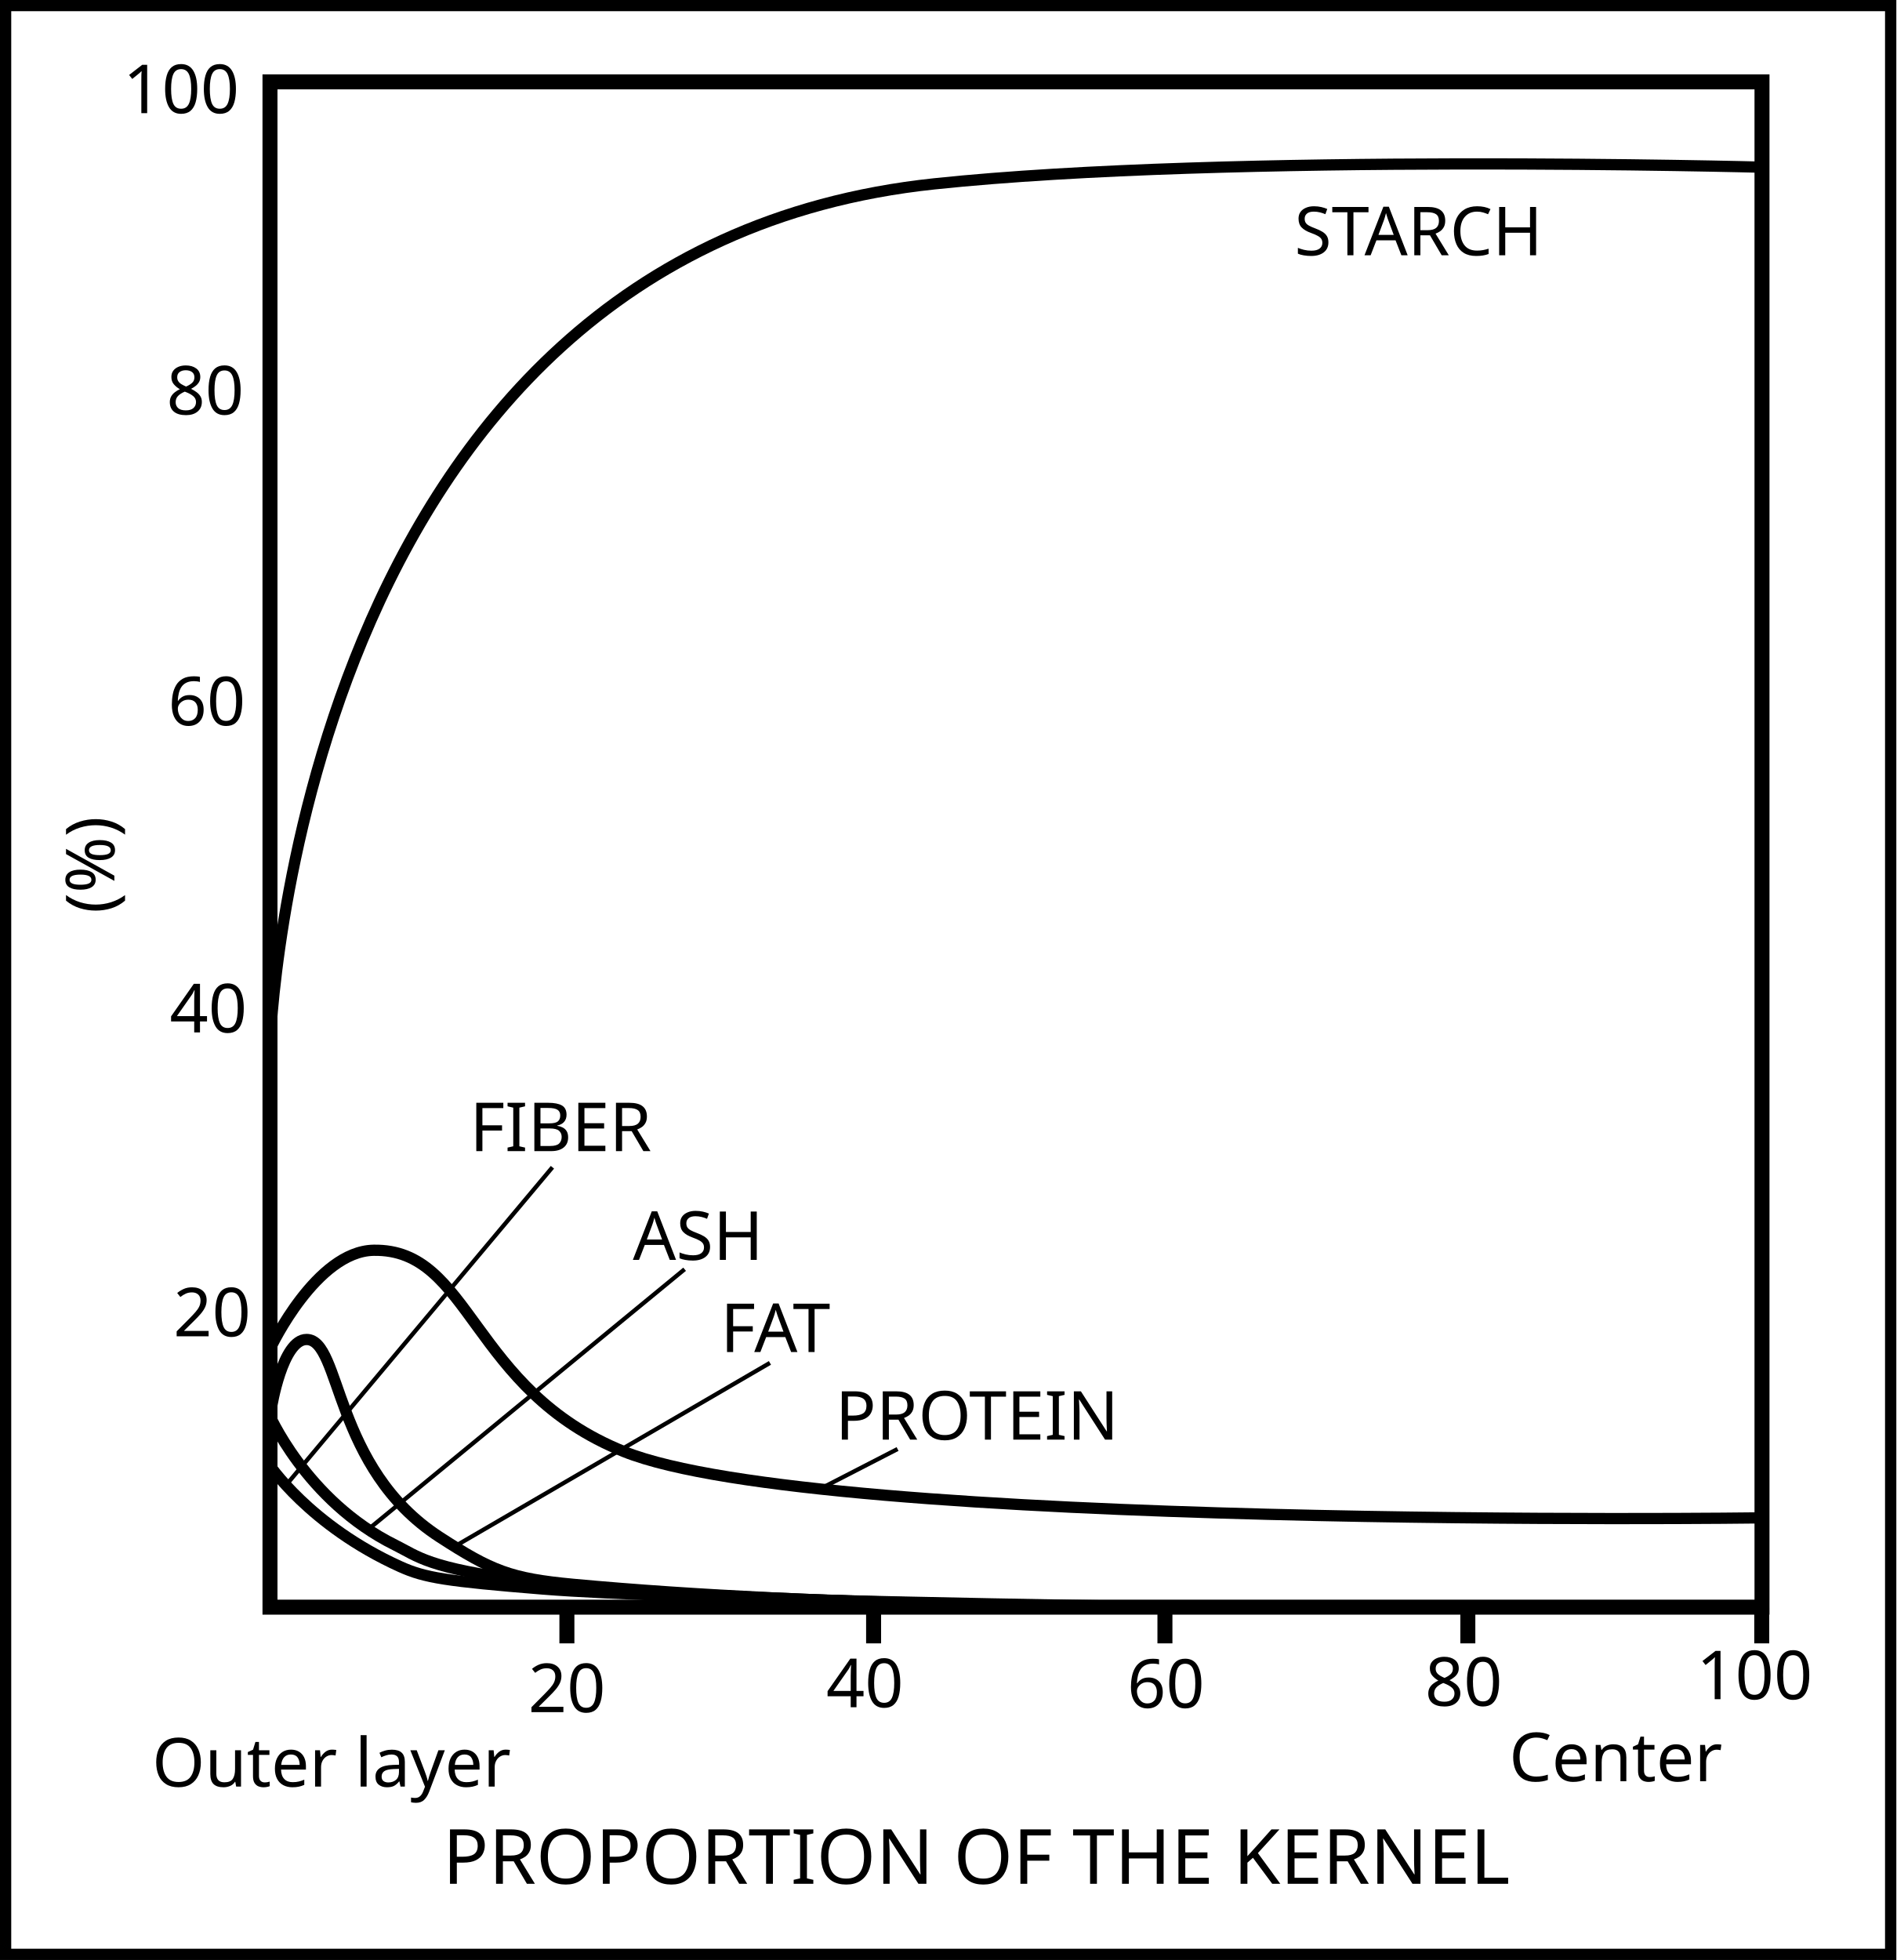
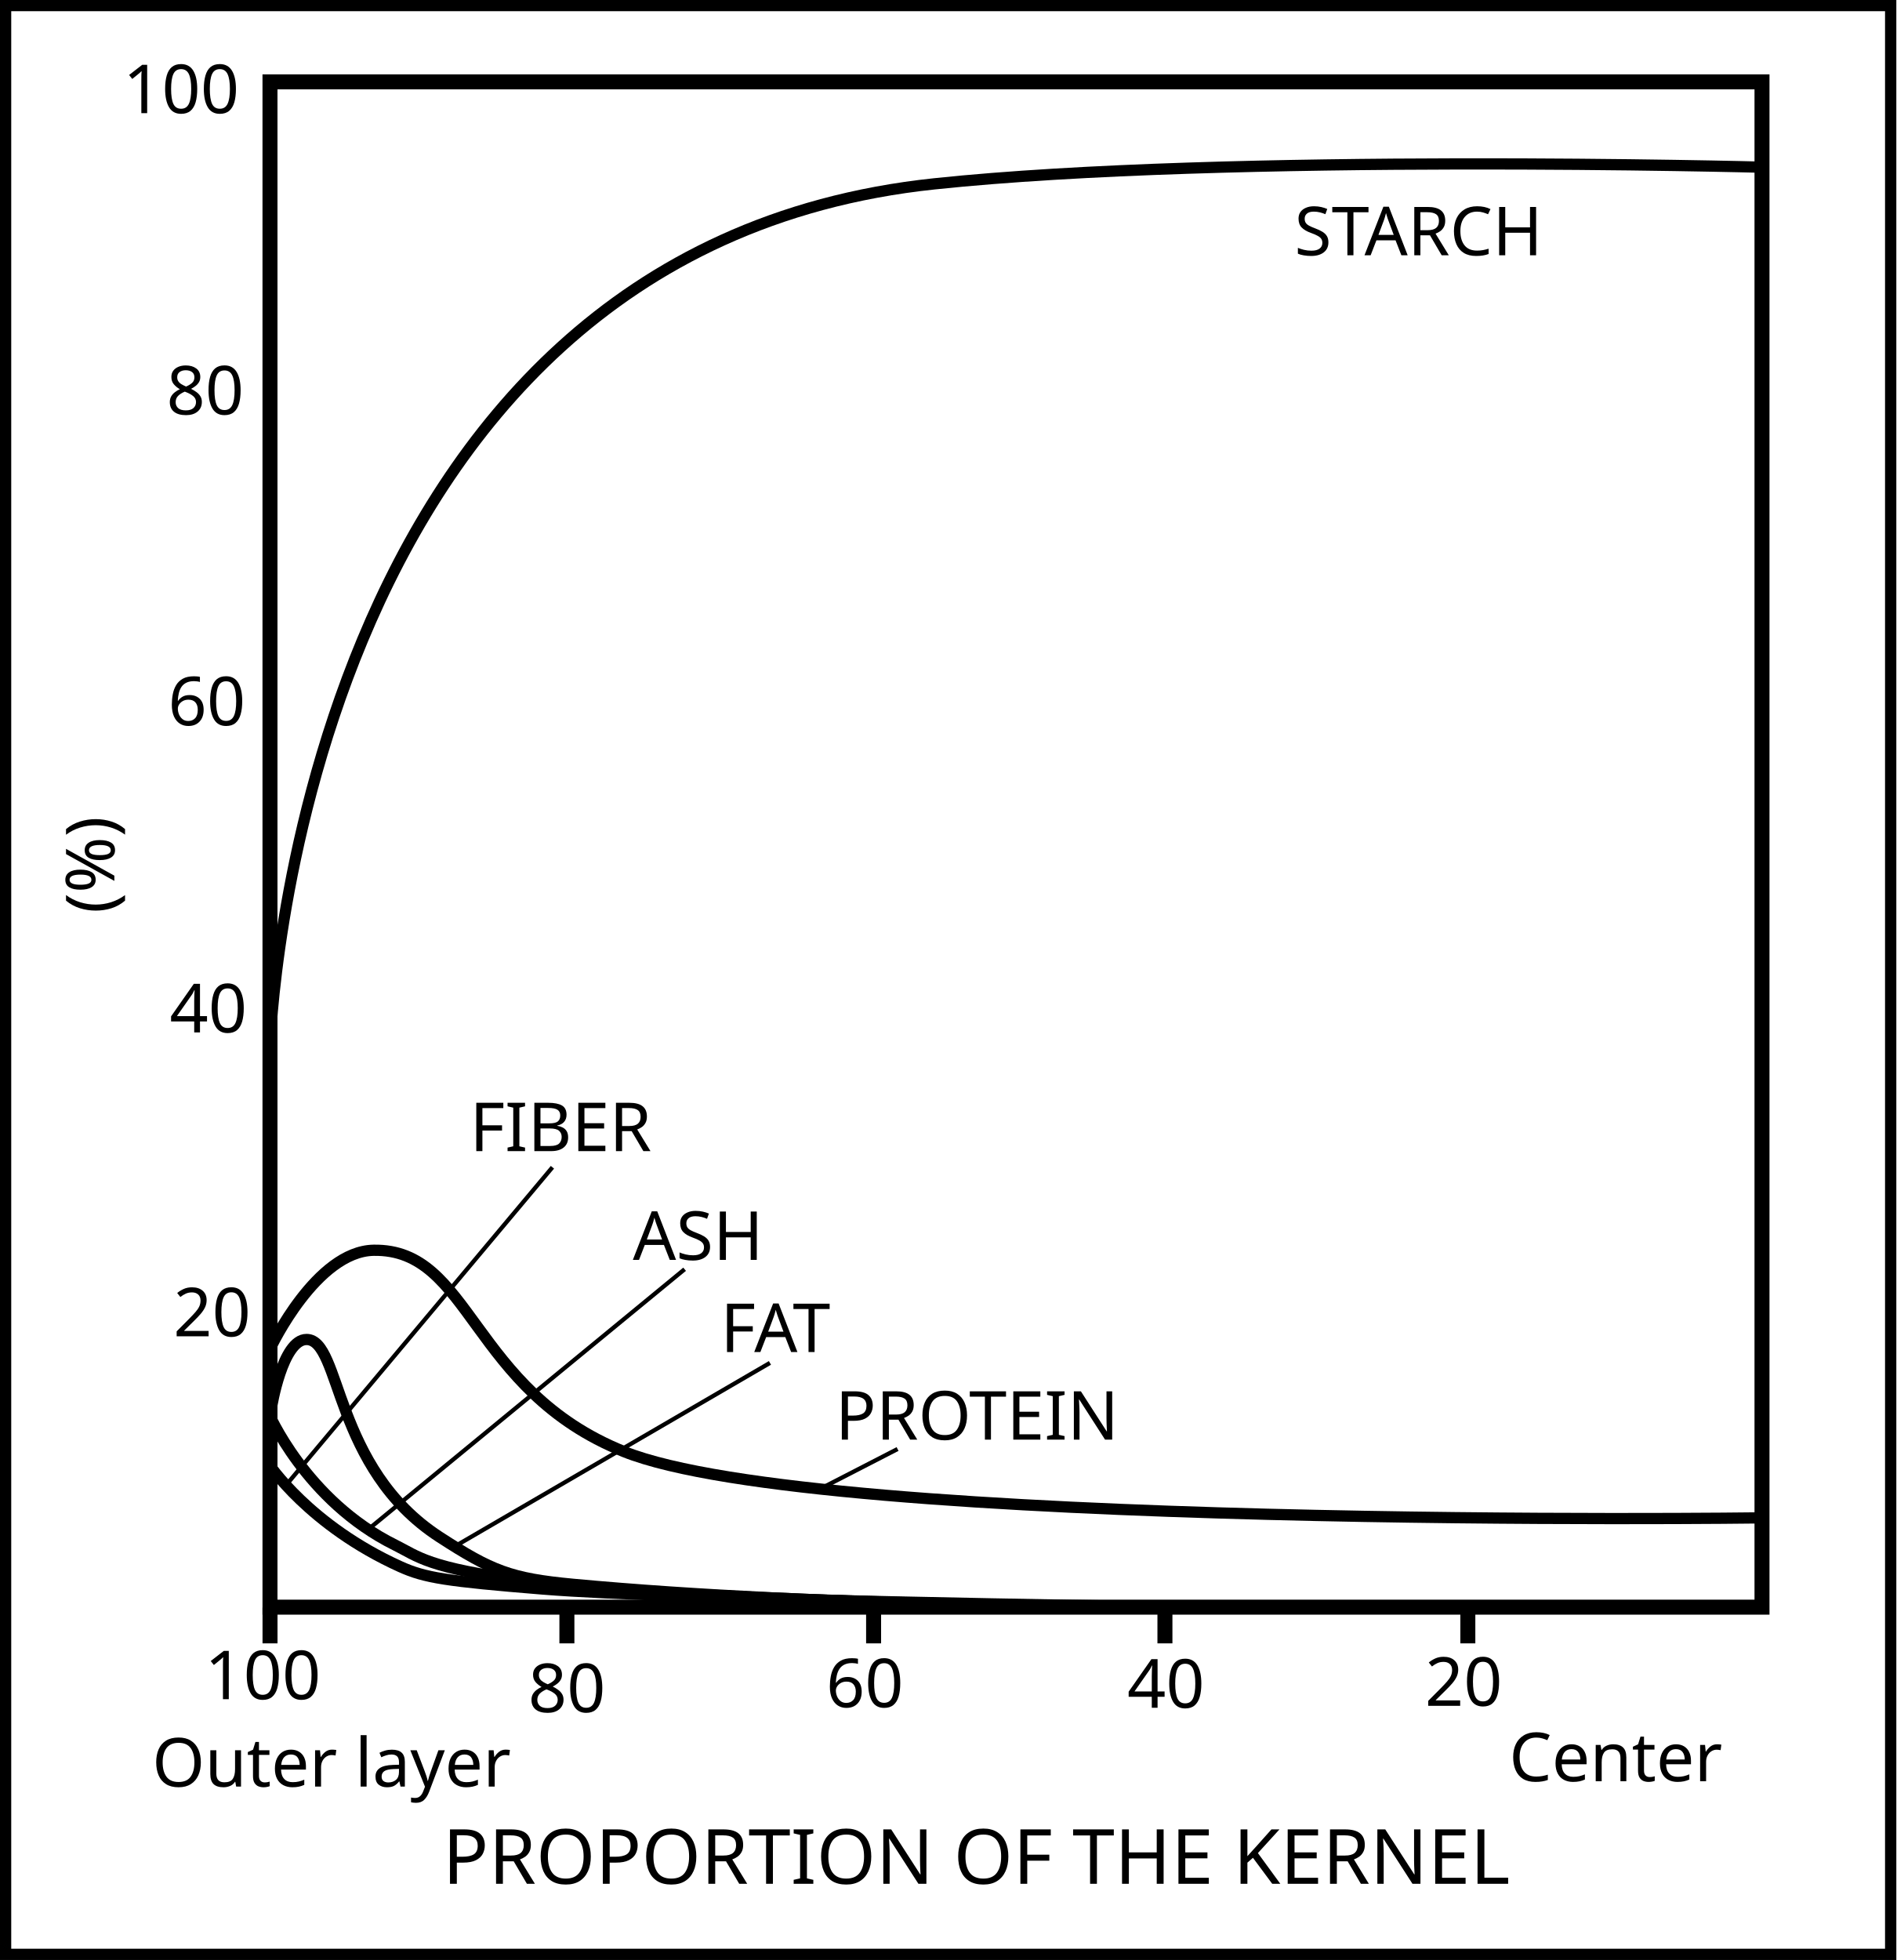
<svg xmlns="http://www.w3.org/2000/svg" width="645.656" height="667.25" id="svg2" version="1.1">
  <defs id="defs4" />
  <g id="layer1" style="display:inline" transform="translate(-31.09375,-169.4688)">
    <rect style="color:#000000;fill:#ffffff;fill-opacity:1;stroke:#000000;stroke-width:3.827;stroke-linecap:butt;stroke-linejoin:miter;stroke-miterlimit:4;stroke-opacity:1;stroke-dasharray:none;stroke-dashoffset:0;marker:none;visibility:visible;display:inline;overflow:visible;enable-background:accumulate" id="rect4331" width="641.829" height="663.429" x="33.005" y="171.367" />
    <rect style="fill:none;stroke:#000000;stroke-width:5.102;stroke-linecap:butt;stroke-linejoin:miter;stroke-miterlimit:4;stroke-opacity:1;stroke-dasharray:none" id="rect3820" width="508.007" height="519.267" x="123.019" y="197.332" />
-     <text xml:space="preserve" style="font-size:23.04px;font-style:normal;font-weight:normal;line-height:125%;letter-spacing:0px;word-spacing:0px;fill:#000000;fill-opacity:1;stroke:none;font-family:Sans;-inkscape-font-specification:Sans" x="73.015" y="207.99" id="text3822">
-       <tspan id="tspan3824" x="73.015" y="207.99">100</tspan>
+     <text xml:space="preserve" style="font-style:normal;font-weight:normal;line-height:0%;font-family:sans-serif;-inkscape-font-specification:Sans;letter-spacing:0px;word-spacing:0px;fill:#000000;fill-opacity:1;stroke:none" x="73.015" y="207.99" id="text3822">
+       <tspan id="tspan3824" x="73.015" y="207.99" style="font-size:23.04px;line-height:1.25;font-family:sans-serif">100</tspan>
    </text>
-     <text xml:space="preserve" style="font-size:23.04px;font-style:normal;font-weight:normal;line-height:125%;letter-spacing:0px;word-spacing:0px;fill:#000000;fill-opacity:1;stroke:none;font-family:Sans;-inkscape-font-specification:Sans" x="87.789" y="310.564" id="text3822-3">
-       <tspan id="tspan3824-6" x="87.789" y="310.564">80</tspan>
+     <text xml:space="preserve" style="font-style:normal;font-weight:normal;line-height:0%;font-family:sans-serif;-inkscape-font-specification:Sans;letter-spacing:0px;word-spacing:0px;fill:#000000;fill-opacity:1;stroke:none" x="87.789" y="310.564" id="text3822-3">
+       <tspan id="tspan3824-6" x="87.789" y="310.564" style="font-size:23.04px;line-height:1.25;font-family:sans-serif">80</tspan>
    </text>
-     <text xml:space="preserve" style="font-size:23.04px;font-style:normal;font-weight:normal;line-height:125%;letter-spacing:0px;word-spacing:0px;fill:#000000;fill-opacity:1;stroke:none;font-family:Sans;-inkscape-font-specification:Sans" x="88.335" y="416.387" id="text3822-7">
-       <tspan id="tspan3824-5" x="88.335" y="416.387">60</tspan>
+     <text xml:space="preserve" style="font-style:normal;font-weight:normal;line-height:0%;font-family:sans-serif;-inkscape-font-specification:Sans;letter-spacing:0px;word-spacing:0px;fill:#000000;fill-opacity:1;stroke:none" x="88.335" y="416.387" id="text3822-7">
+       <tspan id="tspan3824-5" x="88.335" y="416.387" style="font-size:23.04px;line-height:1.25;font-family:sans-serif">60</tspan>
    </text>
-     <text xml:space="preserve" style="font-size:23.04px;font-style:normal;font-weight:normal;line-height:125%;letter-spacing:0px;word-spacing:0px;fill:#000000;fill-opacity:1;stroke:none;font-family:Sans;-inkscape-font-specification:Sans" x="88.858" y="520.938" id="text3822-7-3">
-       <tspan id="tspan3824-5-5" x="88.858" y="520.938">40</tspan>
+     <text xml:space="preserve" style="font-style:normal;font-weight:normal;line-height:0%;font-family:sans-serif;-inkscape-font-specification:Sans;letter-spacing:0px;word-spacing:0px;fill:#000000;fill-opacity:1;stroke:none" x="88.858" y="520.938" id="text3822-7-3">
+       <tspan id="tspan3824-5-5" x="88.858" y="520.938" style="font-size:23.04px;line-height:1.25;font-family:sans-serif">40</tspan>
    </text>
-     <text xml:space="preserve" style="font-size:23.04px;font-style:normal;font-weight:normal;line-height:125%;letter-spacing:0px;word-spacing:0px;fill:#000000;fill-opacity:1;stroke:none;font-family:Sans;-inkscape-font-specification:Sans" x="90.131" y="624.398" id="text3822-7-6">
-       <tspan id="tspan3824-5-2" x="90.131" y="624.398">20</tspan>
+     <text xml:space="preserve" style="font-style:normal;font-weight:normal;line-height:0%;font-family:sans-serif;-inkscape-font-specification:Sans;letter-spacing:0px;word-spacing:0px;fill:#000000;fill-opacity:1;stroke:none" x="90.131" y="624.398" id="text3822-7-6">
+       <tspan id="tspan3824-5-2" x="90.131" y="624.398" style="font-size:23.04px;line-height:1.25;font-family:sans-serif">20</tspan>
    </text>
-     <text xml:space="preserve" style="font-size:23.04px;font-style:normal;font-weight:normal;line-height:125%;letter-spacing:0px;word-spacing:0px;fill:#000000;fill-opacity:1;stroke:none;font-family:Sans;-inkscape-font-specification:Sans" x="-480.392" y="70.03" id="text3822-7-9" transform="matrix(0,-1,1,0,0,0)">
-       <tspan id="tspan3824-5-1" x="-480.392" y="70.03">(%)</tspan>
+     <text xml:space="preserve" style="font-style:normal;font-weight:normal;line-height:0%;font-family:sans-serif;-inkscape-font-specification:Sans;letter-spacing:0px;word-spacing:0px;fill:#000000;fill-opacity:1;stroke:none" x="-480.392" y="70.03" id="text3822-7-9" transform="rotate(-90)">
+       <tspan id="tspan3824-5-1" x="-480.392" y="70.03" style="font-size:23.04px;line-height:1.25;font-family:sans-serif">(%)</tspan>
    </text>
-     <text xml:space="preserve" style="font-size:23.04px;font-style:normal;font-weight:normal;line-height:125%;letter-spacing:0px;word-spacing:0px;fill:#000000;fill-opacity:1;stroke:none;font-family:Sans;-inkscape-font-specification:Sans" x="210.935" y="752.354" id="text3822-7-6-2">
-       <tspan id="tspan3824-5-2-7" x="210.935" y="752.354">20</tspan>
+     <text xml:space="preserve" style="font-style:normal;font-weight:normal;line-height:0%;font-family:sans-serif;-inkscape-font-specification:Sans;letter-spacing:0px;word-spacing:0px;fill:#000000;fill-opacity:1;stroke:none" x="210.935" y="752.354" id="text3822-7-6-2">
+       <tspan id="tspan3824-5-2-7" x="210.935" y="752.354" style="font-size:23.04px;line-height:1.25;font-family:sans-serif">80</tspan>
    </text>
-     <text xml:space="preserve" style="font-size:23.04px;font-style:normal;font-weight:normal;line-height:125%;letter-spacing:0px;word-spacing:0px;fill:#000000;fill-opacity:1;stroke:none;font-family:Sans;-inkscape-font-specification:Sans" x="312.385" y="750.666" id="text3822-7-3-0">
-       <tspan id="tspan3824-5-5-9" x="312.385" y="750.666">40</tspan>
+     <text xml:space="preserve" style="font-style:normal;font-weight:normal;line-height:0%;font-family:sans-serif;-inkscape-font-specification:Sans;letter-spacing:0px;word-spacing:0px;fill:#000000;fill-opacity:1;stroke:none" x="312.385" y="750.666" id="text3822-7-3-0">
+       <tspan id="tspan3824-5-5-9" x="312.385" y="750.666" style="font-size:23.04px;line-height:1.25;font-family:sans-serif">60</tspan>
    </text>
-     <text xml:space="preserve" style="font-size:23.04px;font-style:normal;font-weight:normal;line-height:125%;letter-spacing:0px;word-spacing:0px;fill:#000000;fill-opacity:1;stroke:none;font-family:Sans;-inkscape-font-specification:Sans" x="414.897" y="750.847" id="text3822-7-36">
-       <tspan id="tspan3824-5-0" x="414.897" y="750.847">60</tspan>
+     <text xml:space="preserve" style="font-style:normal;font-weight:normal;line-height:0%;font-family:sans-serif;-inkscape-font-specification:Sans;letter-spacing:0px;word-spacing:0px;fill:#000000;fill-opacity:1;stroke:none" x="414.897" y="750.847" id="text3822-7-36">
+       <tspan id="tspan3824-5-0" x="414.897" y="750.847" style="font-size:23.04px;line-height:1.25;font-family:sans-serif">40</tspan>
    </text>
-     <text xml:space="preserve" style="font-size:23.04px;font-style:normal;font-weight:normal;line-height:125%;letter-spacing:0px;word-spacing:0px;fill:#000000;fill-opacity:1;stroke:none;font-family:Sans;-inkscape-font-specification:Sans" x="516.276" y="750.183" id="text3822-3-6">
-       <tspan id="tspan3824-6-2" x="516.276" y="750.183">80</tspan>
+     <text xml:space="preserve" style="font-style:normal;font-weight:normal;line-height:0%;font-family:sans-serif;-inkscape-font-specification:Sans;letter-spacing:0px;word-spacing:0px;fill:#000000;fill-opacity:1;stroke:none" x="516.276" y="750.183" id="text3822-3-6">
+       <tspan id="tspan3824-6-2" x="516.276" y="750.183" style="font-size:23.04px;line-height:1.25;font-family:sans-serif">20</tspan>
    </text>
-     <text xml:space="preserve" style="font-size:23.04px;font-style:normal;font-weight:normal;line-height:125%;letter-spacing:0px;word-spacing:0px;fill:#000000;fill-opacity:1;stroke:none;font-family:Sans;-inkscape-font-specification:Sans" x="608.715" y="747.938" id="text3822-6">
-       <tspan id="tspan3824-1" x="608.715" y="747.938">100</tspan>
+     <text xml:space="preserve" style="font-style:normal;font-weight:normal;line-height:0%;font-family:sans-serif;-inkscape-font-specification:Sans;letter-spacing:0px;word-spacing:0px;fill:#000000;fill-opacity:1;stroke:none" x="100.804" y="747.938" id="text3822-6">
+       <tspan id="tspan3824-1" x="100.804" y="747.938" style="font-size:23.04px;line-height:1.25;font-family:sans-serif">100</tspan>
    </text>
-     <text xml:space="preserve" style="font-size:23.04px;font-style:normal;font-weight:normal;line-height:125%;letter-spacing:0px;word-spacing:0px;fill:#000000;fill-opacity:1;stroke:none;font-family:Sans;-inkscape-font-specification:Sans" x="544.903" y="775.86" id="text3822-8">
-       <tspan id="tspan3824-7" x="544.903" y="775.86">Center</tspan>
+     <text xml:space="preserve" style="font-style:normal;font-weight:normal;line-height:0%;font-family:sans-serif;-inkscape-font-specification:Sans;letter-spacing:0px;word-spacing:0px;fill:#000000;fill-opacity:1;stroke:none" x="544.903" y="775.86" id="text3822-8">
+       <tspan id="tspan3824-7" x="544.903" y="775.86" style="font-size:23.04px;line-height:1.25;font-family:sans-serif">Center</tspan>
    </text>
-     <text xml:space="preserve" style="font-size:23.04px;font-style:normal;font-weight:normal;line-height:125%;letter-spacing:0px;word-spacing:0px;fill:#000000;fill-opacity:1;stroke:none;font-family:Sans;-inkscape-font-specification:Sans" x="82.88" y="777.679" id="text3822-9">
-       <tspan id="tspan3824-2" x="82.88" y="777.679">Outer layer</tspan>
+     <text xml:space="preserve" style="font-style:normal;font-weight:normal;line-height:0%;font-family:sans-serif;-inkscape-font-specification:Sans;letter-spacing:0px;word-spacing:0px;fill:#000000;fill-opacity:1;stroke:none" x="82.88" y="777.679" id="text3822-9">
+       <tspan id="tspan3824-2" x="82.88" y="777.679" style="font-size:23.04px;line-height:1.25;font-family:sans-serif">Outer layer</tspan>
    </text>
-     <text xml:space="preserve" style="font-size:23.04px;font-style:normal;font-weight:normal;line-height:125%;letter-spacing:0px;word-spacing:0px;fill:#000000;fill-opacity:1;stroke:none;font-family:Sans;-inkscape-font-specification:Sans" x="181.794" y="810.771" id="text3822-0">
-       <tspan id="tspan3824-23" x="181.794" y="810.771" style="font-size:25.92px">PROPORTION OF THE KERNEL</tspan>
+     <text xml:space="preserve" style="font-style:normal;font-weight:normal;line-height:0%;font-family:sans-serif;-inkscape-font-specification:Sans;letter-spacing:0px;word-spacing:0px;fill:#000000;fill-opacity:1;stroke:none" x="181.794" y="810.771" id="text3822-0">
+       <tspan id="tspan3824-23" x="181.794" y="810.771" style="font-size:25.92px;line-height:1.25;font-family:sans-serif">PROPORTION OF THE KERNEL</tspan>
    </text>
-     <text xml:space="preserve" style="font-size:23.04px;font-style:normal;font-weight:normal;line-height:125%;letter-spacing:0px;word-spacing:0px;fill:#000000;fill-opacity:1;stroke:none;font-family:Sans;-inkscape-font-specification:Sans" x="471.833" y="256.376" id="text3822-75">
-       <tspan id="tspan3824-9" x="471.833" y="256.376">STARCH</tspan>
+     <text xml:space="preserve" style="font-style:normal;font-weight:normal;line-height:0%;font-family:sans-serif;-inkscape-font-specification:Sans;letter-spacing:0px;word-spacing:0px;fill:#000000;fill-opacity:1;stroke:none" x="471.833" y="256.376" id="text3822-75">
+       <tspan id="tspan3824-9" x="471.833" y="256.376" style="font-size:23.04px;line-height:1.25;font-family:sans-serif">STARCH</tspan>
    </text>
-     <text xml:space="preserve" style="font-size:23.04px;font-style:normal;font-weight:normal;line-height:125%;letter-spacing:0px;word-spacing:0px;fill:#000000;fill-opacity:1;stroke:none;font-family:Sans;-inkscape-font-specification:Sans" x="191.033" y="561.347" id="text3822-2">
-       <tspan id="tspan3824-28" x="191.033" y="561.347">FIBER</tspan>
+     <text xml:space="preserve" style="font-style:normal;font-weight:normal;line-height:0%;font-family:sans-serif;-inkscape-font-specification:Sans;letter-spacing:0px;word-spacing:0px;fill:#000000;fill-opacity:1;stroke:none" x="191.033" y="561.347" id="text3822-2">
+       <tspan id="tspan3824-28" x="191.033" y="561.347" style="font-size:23.04px;line-height:1.25;font-family:sans-serif">FIBER</tspan>
    </text>
-     <text xml:space="preserve" style="font-size:23.04px;font-style:normal;font-weight:normal;line-height:125%;letter-spacing:0px;word-spacing:0px;fill:#000000;fill-opacity:1;stroke:none;font-family:Sans;-inkscape-font-specification:Sans" x="246.576" y="598.376" id="text3822-97">
-       <tspan id="tspan3824-3" x="246.576" y="598.376">ASH</tspan>
+     <text xml:space="preserve" style="font-style:normal;font-weight:normal;line-height:0%;font-family:sans-serif;-inkscape-font-specification:Sans;letter-spacing:0px;word-spacing:0px;fill:#000000;fill-opacity:1;stroke:none" x="246.576" y="598.376" id="text3822-97">
+       <tspan id="tspan3824-3" x="246.576" y="598.376" style="font-size:23.04px;line-height:1.25;font-family:sans-serif">ASH</tspan>
    </text>
-     <text xml:space="preserve" style="font-size:23.04px;font-style:normal;font-weight:normal;line-height:125%;letter-spacing:0px;word-spacing:0px;fill:#000000;fill-opacity:1;stroke:none;font-family:Sans;-inkscape-font-specification:Sans" x="276.404" y="629.747" id="text3822-61">
-       <tspan id="tspan3824-29" x="276.404" y="629.747">FAT</tspan>
+     <text xml:space="preserve" style="font-style:normal;font-weight:normal;line-height:0%;font-family:sans-serif;-inkscape-font-specification:Sans;letter-spacing:0px;word-spacing:0px;fill:#000000;fill-opacity:1;stroke:none" x="276.404" y="629.747" id="text3822-61">
+       <tspan id="tspan3824-29" x="276.404" y="629.747" style="font-size:23.04px;line-height:1.25;font-family:sans-serif">FAT</tspan>
    </text>
-     <text xml:space="preserve" style="font-size:23.04px;font-style:normal;font-weight:normal;line-height:125%;letter-spacing:0px;word-spacing:0px;fill:#000000;fill-opacity:1;stroke:none;font-family:Sans;-inkscape-font-specification:Sans" x="315.49" y="659.576" id="text3822-31">
-       <tspan id="tspan3824-94" x="315.49" y="659.576">PROTEIN</tspan>
+     <text xml:space="preserve" style="font-style:normal;font-weight:normal;line-height:0%;font-family:sans-serif;-inkscape-font-specification:Sans;letter-spacing:0px;word-spacing:0px;fill:#000000;fill-opacity:1;stroke:none" x="315.49" y="659.576" id="text3822-31">
+       <tspan id="tspan3824-94" x="315.49" y="659.576" style="font-size:23.04px;line-height:1.25;font-family:sans-serif">PROTEIN</tspan>
    </text>
-     <path style="color:#000000;fill:none;stroke:#000000;stroke-width:5.102;stroke-linecap:butt;stroke-linejoin:miter;stroke-miterlimit:4;stroke-opacity:1;stroke-dasharray:none;stroke-dashoffset:0;marker:none;visibility:visible;display:inline;overflow:visible;enable-background:accumulate" d="m 630.941,716.744 0,12.182" id="path4072" />
+     <path style="color:#000000;display:inline;overflow:visible;visibility:visible;fill:none;stroke:#000000;stroke-width:5.102;stroke-linecap:butt;stroke-linejoin:miter;stroke-miterlimit:4;stroke-dasharray:none;stroke-dashoffset:0;stroke-opacity:1;marker:none;enable-background:accumulate" d="m 123.03,716.744 v 12.182" id="path4072" />
    <path style="color:#000000;fill:none;stroke:#000000;stroke-width:5.102;stroke-linecap:butt;stroke-linejoin:miter;stroke-miterlimit:4;stroke-opacity:1;stroke-dasharray:none;stroke-dashoffset:0;marker:none;visibility:visible;display:inline;overflow:visible;enable-background:accumulate" d="m 224.113,716.744 0,12.182" id="path4072-7" />
    <path style="color:#000000;fill:none;stroke:#000000;stroke-width:5.102;stroke-linecap:butt;stroke-linejoin:miter;stroke-miterlimit:4;stroke-opacity:1;stroke-dasharray:none;stroke-dashoffset:0;marker:none;visibility:visible;display:inline;overflow:visible;enable-background:accumulate" d="m 530.868,716.744 0,12.182" id="path4072-0" />
    <path style="color:#000000;fill:none;stroke:#000000;stroke-width:5.102;stroke-linecap:butt;stroke-linejoin:miter;stroke-miterlimit:4;stroke-opacity:1;stroke-dasharray:none;stroke-dashoffset:0;marker:none;visibility:visible;display:inline;overflow:visible;enable-background:accumulate" d="m 427.733,716.744 0,12.182" id="path4072-0-6" />
    <path style="color:#000000;fill:none;stroke:#000000;stroke-width:5.102;stroke-linecap:butt;stroke-linejoin:miter;stroke-miterlimit:4;stroke-opacity:1;stroke-dasharray:none;stroke-dashoffset:0;marker:none;visibility:visible;display:inline;overflow:visible;enable-background:accumulate" d="m 328.541,716.744 0,12.182" id="path4072-0-6-3" />
    <path style="fill:none;stroke:#000000;stroke-width:3.827;stroke-linecap:butt;stroke-linejoin:miter;stroke-miterlimit:4;stroke-opacity:1;stroke-dasharray:none" d="m 123.381,628.012 c 0,0 15.422,-32.555 34.911,-32.911 33.226,-0.607 32.921,47.529 85.277,68.549 66.809,26.823 387.838,22.547 387.838,22.547" id="path4257" />
    <path style="fill:none;stroke:#000000;stroke-width:3.827;stroke-linecap:butt;stroke-linejoin:miter;stroke-miterlimit:4;stroke-opacity:1;stroke-dasharray:none" d="m 123.533,648.617 c 0,0 3.703,-23.19 11.957,-23.143 11.917,0.068 8.973,43.712 45.257,67.243 17.715,11.489 24.216,14.118 45.454,16.098 85.876,8.003 193.689,7.56 193.689,7.56" id="path4260" />
    <path style="fill:none;stroke:#000000;stroke-width:3.827;stroke-linecap:butt;stroke-linejoin:miter;stroke-miterlimit:4;stroke-opacity:1;stroke-dasharray:none" d="m 122.381,650.195 c 0,0 12.711,30.175 43.275,45.275 7.634,3.772 10.978,7.83 44.437,12.138 60.705,7.817 216.031,9.136 216.031,9.136" id="path4264" />
    <path style="fill:none;stroke:#000000;stroke-width:3.827;stroke-linecap:butt;stroke-linejoin:miter;stroke-miterlimit:4;stroke-opacity:1;stroke-dasharray:none;display:inline" d="m 122.517,667.741 c 0,0 13.836,21.075 44.911,35.093 8.362,3.772 15.472,4.906 48.437,7.592 45.916,3.742 205.758,5.954 205.758,5.954" id="path4264-2" />
    <path style="fill:none;stroke:#000000;stroke-width:1.44px;stroke-linecap:butt;stroke-linejoin:miter;stroke-opacity:1" d="m 219.19,566.846 -90.514,108" id="path4302" />
    <path style="fill:none;stroke:#000000;stroke-width:1.44px;stroke-linecap:butt;stroke-linejoin:miter;stroke-opacity:1" d="M 264.19,601.56 157.219,689.503" id="path4304" />
    <path style="fill:none;stroke:#000000;stroke-width:1.44px;stroke-linecap:butt;stroke-linejoin:miter;stroke-opacity:1" d="M 293.247,633.446 186.79,695.417" id="path4306" />
    <path style="fill:none;stroke:#000000;stroke-width:1.44px;stroke-linecap:butt;stroke-linejoin:miter;stroke-opacity:1" d="m 336.704,662.76 -25.971,13.371" id="path4308" />
    <path style="fill:none;stroke:#000000;stroke-width:3.827;stroke-linecap:butt;stroke-linejoin:miter;stroke-miterlimit:4;stroke-opacity:1;stroke-dasharray:none" d="m 123.019,525.189 c 0,0 8.722,-270.219 226.286,-293.143 99.801,-10.516 281.829,-5.657 281.829,-5.657" id="path4310" />
  </g>
</svg>
